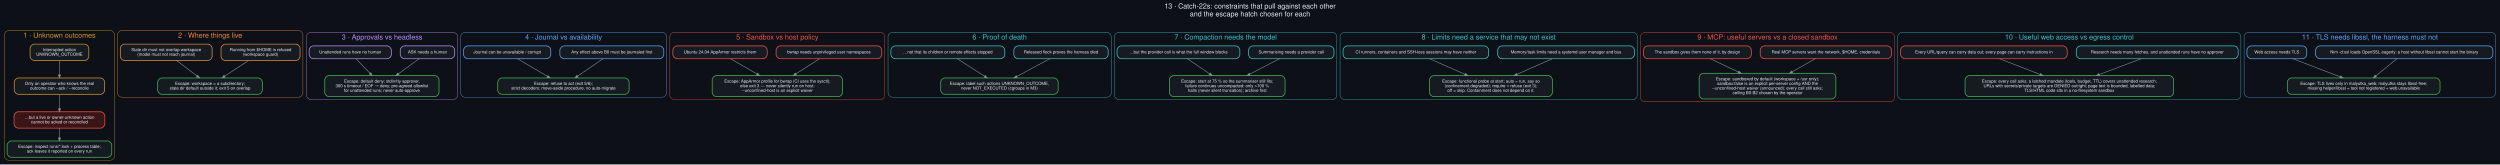
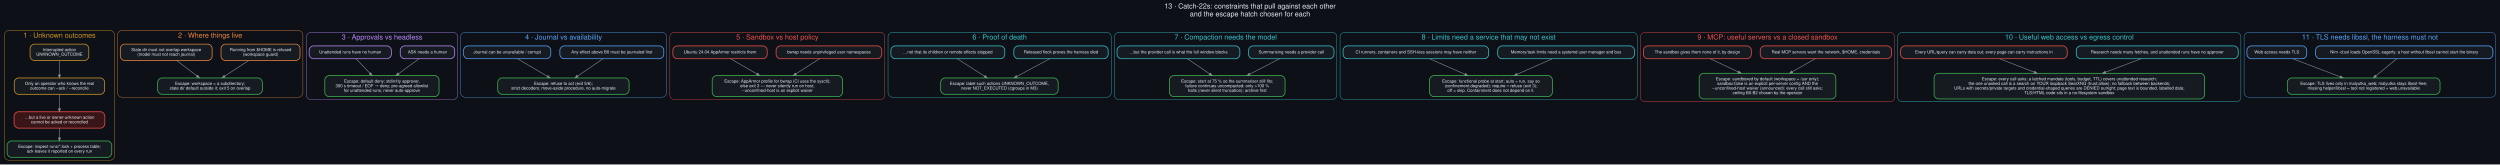
<svg xmlns="http://www.w3.org/2000/svg" width="7024pt" height="462pt" viewBox="0.00 0.00 7024.00 462.00">
  <g id="graph0" class="graph" transform="scale(1 1) rotate(0) translate(4 458)">
    <polygon fill="#0d1117" stroke="transparent" points="-4,4 -4,-458 7020,-458 7020,4 -4,4" />
    <text text-anchor="middle" x="3508" y="-434" font-family="Helvetica,sans-Serif" font-size="20.00" fill="#e6edf3">13 · Catch-22s: constraints that pull against each other</text>
    <text text-anchor="middle" x="3508" y="-412" font-family="Helvetica,sans-Serif" font-size="20.00" fill="#e6edf3">and the escape hatch chosen for each</text>
    <text text-anchor="middle" x="3508" y="-390" font-family="Helvetica,sans-Serif" font-size="20.00" fill="#e6edf3"> </text>
    <g id="clust1" class="cluster">
      <path fill="#0d1117" stroke="#d29922" d="M20,-8C20,-8 306,-8 306,-8 312,-8 318,-14 318,-20 318,-20 318,-360 318,-360 318,-366 312,-372 306,-372 306,-372 20,-372 20,-372 14,-372 8,-366 8,-360 8,-360 8,-20 8,-20 8,-14 14,-8 20,-8" />
      <text text-anchor="middle" x="163" y="-352" font-family="Helvetica,sans-Serif" font-size="20.00" fill="#d29922">1 · Unknown outcomes</text>
    </g>
    <g id="clust2" class="cluster">
      <path fill="#0d1117" stroke="#f0883e" d="M338,-185C338,-185 835,-185 835,-185 841,-185 847,-191 847,-197 847,-197 847,-360 847,-360 847,-366 841,-372 835,-372 835,-372 338,-372 338,-372 332,-372 326,-366 326,-360 326,-360 326,-197 326,-197 326,-191 332,-185 338,-185" />
      <text text-anchor="middle" x="586.5" y="-352" font-family="Helvetica,sans-Serif" font-size="20.00" fill="#f0883e">2 · Where things live</text>
    </g>
    <g id="clust3" class="cluster">
      <path fill="#0d1117" stroke="#bc8cff" d="M869,-178.5C869,-178.5 1270,-178.5 1270,-178.5 1276,-178.5 1282,-184.5 1282,-190.5 1282,-190.5 1282,-355 1282,-355 1282,-361 1276,-367 1270,-367 1270,-367 869,-367 869,-367 863,-367 857,-361 857,-355 857,-355 857,-190.5 857,-190.5 857,-184.5 863,-178.5 869,-178.5" />
      <text text-anchor="middle" x="1069.5" y="-347" font-family="Helvetica,sans-Serif" font-size="20.00" fill="#bc8cff">3 · Approvals vs headless</text>
    </g>
    <g id="clust4" class="cluster">
      <path fill="#0d1117" stroke="#58a6ff" d="M1302,-185C1302,-185 1857,-185 1857,-185 1863,-185 1869,-191 1869,-197 1869,-197 1869,-355 1869,-355 1869,-361 1863,-367 1857,-367 1857,-367 1302,-367 1302,-367 1296,-367 1290,-361 1290,-355 1290,-355 1290,-197 1290,-197 1290,-191 1296,-185 1302,-185" />
      <text text-anchor="middle" x="1579.5" y="-347" font-family="Helvetica,sans-Serif" font-size="20.00" fill="#58a6ff">4 · Journal vs availability</text>
    </g>
    <g id="clust5" class="cluster">
      <path fill="#0d1117" stroke="#f85149" d="M1890,-178.5C1890,-178.5 2470,-178.5 2470,-178.5 2476,-178.5 2482,-184.5 2482,-190.5 2482,-190.5 2482,-355 2482,-355 2482,-361 2476,-367 2470,-367 2470,-367 1890,-367 1890,-367 1884,-367 1878,-361 1878,-355 1878,-355 1878,-190.5 1878,-190.5 1878,-184.5 1884,-178.5 1890,-178.5" />
      <text text-anchor="middle" x="2180" y="-347" font-family="Helvetica,sans-Serif" font-size="20.00" fill="#f85149">5 · Sandbox vs host policy</text>
    </g>
    <g id="clust6" class="cluster">
      <path fill="#0d1117" stroke="#39c5cf" d="M2503,-185C2503,-185 3106,-185 3106,-185 3112,-185 3118,-191 3118,-197 3118,-197 3118,-355 3118,-355 3118,-361 3112,-367 3106,-367 3106,-367 2503,-367 2503,-367 2497,-367 2491,-361 2491,-355 2491,-355 2491,-197 2491,-197 2491,-191 2497,-185 2503,-185" />
      <text text-anchor="middle" x="2804.5" y="-347" font-family="Helvetica,sans-Serif" font-size="20.00" fill="#39c5cf">6 · Proof of death</text>
    </g>
    <g id="clust7" class="cluster">
      <path fill="#0d1117" stroke="#39c5cf" d="M3139,-178.5C3139,-178.5 3740,-178.5 3740,-178.5 3746,-178.5 3752,-184.5 3752,-190.5 3752,-190.5 3752,-355 3752,-355 3752,-361 3746,-367 3740,-367 3740,-367 3139,-367 3139,-367 3133,-367 3127,-361 3127,-355 3127,-355 3127,-190.5 3127,-190.5 3127,-184.5 3133,-178.5 3139,-178.5" />
      <text text-anchor="middle" x="3439.5" y="-347" font-family="Helvetica,sans-Serif" font-size="20.00" fill="#39c5cf">7 · Compaction needs the model</text>
    </g>
    <g id="clust8" class="cluster">
      <path fill="#0d1117" stroke="#39c5cf" d="M3773,-178.5C3773,-178.5 4584,-178.5 4584,-178.5 4590,-178.5 4596,-184.5 4596,-190.5 4596,-190.5 4596,-355 4596,-355 4596,-361 4590,-367 4584,-367 4584,-367 3773,-367 3773,-367 3767,-367 3761,-361 3761,-355 3761,-355 3761,-190.5 3761,-190.5 3761,-184.5 3767,-178.5 3773,-178.5" />
      <text text-anchor="middle" x="4178.5" y="-347" font-family="Helvetica,sans-Serif" font-size="20.00" fill="#39c5cf">8 · Limits need a service that may not exist</text>
    </g>
    <g id="clust9" class="cluster">
      <path fill="#0d1117" stroke="#f85149" d="M4617,-172C4617,-172 5307,-172 5307,-172 5313,-172 5319,-178 5319,-184 5319,-184 5319,-355 5319,-355 5319,-361 5313,-367 5307,-367 5307,-367 4617,-367 4617,-367 4611,-367 4605,-361 4605,-355 4605,-355 4605,-184 4605,-184 4605,-178 4611,-172 4617,-172" />
      <text text-anchor="middle" x="4962" y="-347" font-family="Helvetica,sans-Serif" font-size="20.00" fill="#f85149">9 · MCP: useful servers vs a closed sandbox</text>
    </g>
    <g id="clust10" class="cluster">
-       <path fill="#0d1117" stroke="#39c5cf" d="M5340,-178.5C5340,-178.5 6280,-178.5 6280,-178.5 6286,-178.5 6292,-184.5 6292,-190.5 6292,-190.5 6292,-355 6292,-355 6292,-361 6286,-367 6280,-367 6280,-367 5340,-367 5340,-367 5334,-367 5328,-361 5328,-355 5328,-355 5328,-190.5 5328,-190.5 5328,-184.5 5334,-178.5 5340,-178.5" />
+       <path fill="#0d1117" stroke="#39c5cf" d="M5340,-172C5340,-172 6280,-172 6280,-172 6286,-172 6292,-178 6292,-184 6292,-184 6292,-355 6292,-355 6292,-361 6286,-367 6280,-367 6280,-367 5340,-367 5340,-367 5334,-367 5328,-361 5328,-355 5328,-355 5328,-184 5328,-184 5328,-178 5334,-172 5340,-172" />
      <text text-anchor="middle" x="5810" y="-347" font-family="Helvetica,sans-Serif" font-size="20.00" fill="#39c5cf">10 · Useful web access vs egress control</text>
    </g>
    <g id="clust11" class="cluster">
      <path fill="#0d1117" stroke="#58a6ff" d="M6313,-185C6313,-185 6996,-185 6996,-185 7002,-185 7008,-191 7008,-197 7008,-197 7008,-355 7008,-355 7008,-361 7002,-367 6996,-367 6996,-367 6313,-367 6313,-367 6307,-367 6301,-361 6301,-355 6301,-355 6301,-197 6301,-197 6301,-191 6307,-185 6313,-185" />
      <text text-anchor="middle" x="6654.5" y="-347" font-family="Helvetica,sans-Serif" font-size="20.00" fill="#58a6ff">11 · TLS needs libssl, the harness must not</text>
    </g>
    <g id="node1" class="node">
      <path fill="#161b22" stroke="#d29922" stroke-width="2" d="M233.5,-334C233.5,-334 92.5,-334 92.5,-334 86.5,-334 80.5,-328 80.5,-322 80.5,-322 80.5,-300 80.5,-300 80.5,-294 86.5,-288 92.5,-288 92.5,-288 233.5,-288 233.5,-288 239.5,-288 245.5,-294 245.5,-300 245.5,-300 245.5,-322 245.5,-322 245.5,-328 239.5,-334 233.5,-334" />
      <text text-anchor="middle" x="163" y="-314.4" font-family="Helvetica,sans-Serif" font-size="12.00" fill="#e6edf3">Interrupted action</text>
      <text text-anchor="middle" x="163" y="-301.4" font-family="Helvetica,sans-Serif" font-size="12.00" fill="#e6edf3">UNKNOWN_OUTCOME</text>
    </g>
    <g id="node2" class="node">
      <path fill="#161b22" stroke="#d29922" stroke-width="2" d="M278,-239C278,-239 48,-239 48,-239 42,-239 36,-233 36,-227 36,-227 36,-205 36,-205 36,-199 42,-193 48,-193 48,-193 278,-193 278,-193 284,-193 290,-199 290,-205 290,-205 290,-227 290,-227 290,-233 284,-239 278,-239" />
      <text text-anchor="middle" x="163" y="-219.4" font-family="Helvetica,sans-Serif" font-size="12.00" fill="#e6edf3">Only an operator who knows the real</text>
      <text text-anchor="middle" x="163" y="-206.4" font-family="Helvetica,sans-Serif" font-size="12.00" fill="#e6edf3">outcome can --ack / --reconcile</text>
    </g>
    <g id="edge1" class="edge">
      <path fill="none" stroke="#8b949e" stroke-width="1.5" d="M163,-287.96C163,-276 163,-261.03 163,-247.92" />
      <polygon fill="#8b949e" stroke="#8b949e" stroke-width="1.5" points="165.98,-247.7 163,-239.2 160.03,-247.7 165.98,-247.7" />
    </g>
    <g id="node3" class="node">
      <path fill="#3a1518" stroke="#f85149" stroke-width="2" d="M278.5,-144C278.5,-144 47.5,-144 47.5,-144 41.5,-144 35.5,-138 35.5,-132 35.5,-132 35.5,-110 35.5,-110 35.5,-104 41.5,-98 47.5,-98 47.5,-98 278.5,-98 278.5,-98 284.5,-98 290.5,-104 290.5,-110 290.5,-110 290.5,-132 290.5,-132 290.5,-138 284.5,-144 278.5,-144" />
      <text text-anchor="middle" x="163" y="-124.4" font-family="Helvetica,sans-Serif" font-size="12.00" fill="#e6edf3">…but a live or owner-unknown action</text>
      <text text-anchor="middle" x="163" y="-111.4" font-family="Helvetica,sans-Serif" font-size="12.00" fill="#e6edf3">cannot be acked or reconciled</text>
    </g>
    <g id="edge2" class="edge">
      <path fill="none" stroke="#8b949e" stroke-width="1.5" d="M163,-192.96C163,-181 163,-166.03 163,-152.92" />
      <polygon fill="#8b949e" stroke="#8b949e" stroke-width="1.5" points="165.98,-152.7 163,-144.2 160.03,-152.7 165.98,-152.7" />
    </g>
    <g id="node4" class="node">
      <path fill="#161b22" stroke="#3fb950" stroke-width="2" d="M298,-62C298,-62 28,-62 28,-62 22,-62 16,-56 16,-50 16,-50 16,-28 16,-28 16,-22 22,-16 28,-16 28,-16 298,-16 298,-16 304,-16 310,-22 310,-28 310,-28 310,-50 310,-50 310,-56 304,-62 298,-62" />
      <text text-anchor="middle" x="163" y="-42.4" font-family="Helvetica,sans-Serif" font-size="12.00" fill="#e6edf3">Escape: inspect runs/*.lock + process table;</text>
      <text text-anchor="middle" x="163" y="-29.4" font-family="Helvetica,sans-Serif" font-size="12.00" fill="#e6edf3">ack leaves it reported on every run</text>
    </g>
    <g id="edge3" class="edge">
      <path fill="none" stroke="#8b949e" stroke-width="1.5" d="M163,-97.72C163,-89.39 163,-79.79 163,-70.83" />
      <polygon fill="#8b949e" stroke="#8b949e" stroke-width="1.5" points="165.98,-70.66 163,-62.16 160.03,-70.66 165.98,-70.66" />
    </g>
    <g id="node5" class="node">
      <path fill="#161b22" stroke="#f0883e" stroke-width="2" d="M827,-334C827,-334 629,-334 629,-334 623,-334 617,-328 617,-322 617,-322 617,-300 617,-300 617,-294 623,-288 629,-288 629,-288 827,-288 827,-288 833,-288 839,-294 839,-300 839,-300 839,-322 839,-322 839,-328 833,-334 827,-334" />
      <text text-anchor="middle" x="728" y="-314.4" font-family="Helvetica,sans-Serif" font-size="12.00" fill="#e6edf3">Running from $HOME is refused</text>
      <text text-anchor="middle" x="728" y="-301.4" font-family="Helvetica,sans-Serif" font-size="12.00" fill="#e6edf3">(workspace guard)</text>
    </g>
    <g id="node7" class="node">
      <path fill="#161b22" stroke="#3fb950" stroke-width="2" d="M721,-239C721,-239 451,-239 451,-239 445,-239 439,-233 439,-227 439,-227 439,-205 439,-205 439,-199 445,-193 451,-193 451,-193 721,-193 721,-193 727,-193 733,-199 733,-205 733,-205 733,-227 733,-227 733,-233 727,-239 721,-239" />
      <text text-anchor="middle" x="586" y="-219.4" font-family="Helvetica,sans-Serif" font-size="12.00" fill="#e6edf3">Escape: workspace = a subdirectory;</text>
      <text text-anchor="middle" x="586" y="-206.4" font-family="Helvetica,sans-Serif" font-size="12.00" fill="#e6edf3">state dir default outside it; exit 5 on overlap</text>
    </g>
    <g id="edge4" class="edge">
      <path fill="none" stroke="#8b949e" stroke-width="1.5" d="M694.35,-287.96C674.25,-274.8 648.56,-257.97 627.24,-244.01" />
      <polygon fill="#8b949e" stroke="#8b949e" stroke-width="1.5" points="628.64,-241.37 619.9,-239.2 625.38,-246.35 628.64,-241.37" />
    </g>
    <g id="node6" class="node">
      <path fill="#161b22" stroke="#f0883e" stroke-width="2" d="M580,-334C580,-334 346,-334 346,-334 340,-334 334,-328 334,-322 334,-322 334,-300 334,-300 334,-294 340,-288 346,-288 346,-288 580,-288 580,-288 586,-288 592,-294 592,-300 592,-300 592,-322 592,-322 592,-328 586,-334 580,-334" />
      <text text-anchor="middle" x="463" y="-314.4" font-family="Helvetica,sans-Serif" font-size="12.00" fill="#e6edf3">State dir must not overlap workspace</text>
      <text text-anchor="middle" x="463" y="-301.4" font-family="Helvetica,sans-Serif" font-size="12.00" fill="#e6edf3">(model must not reach journal)</text>
    </g>
    <g id="edge5" class="edge">
      <path fill="none" stroke="#8b949e" stroke-width="1.5" d="M492.15,-287.96C509.33,-274.97 531.23,-258.41 549.55,-244.56" />
      <polygon fill="#8b949e" stroke="#8b949e" stroke-width="1.5" points="551.65,-246.7 556.63,-239.2 548.06,-241.96 551.65,-246.7" />
    </g>
    <g id="node8" class="node">
      <path fill="#161b22" stroke="#bc8cff" stroke-width="2" d="M1261.5,-329C1261.5,-329 1132.5,-329 1132.5,-329 1126.5,-329 1120.5,-323 1120.5,-317 1120.5,-317 1120.5,-305 1120.5,-305 1120.5,-299 1126.5,-293 1132.5,-293 1132.5,-293 1261.5,-293 1261.5,-293 1267.5,-293 1273.5,-299 1273.5,-305 1273.5,-305 1273.5,-317 1273.5,-317 1273.5,-323 1267.5,-329 1261.5,-329" />
      <text text-anchor="middle" x="1197" y="-307.9" font-family="Helvetica,sans-Serif" font-size="12.00" fill="#e6edf3">ASK needs a human</text>
    </g>
    <g id="node10" class="node">
      <path fill="#161b22" stroke="#3fb950" stroke-width="2" d="M1217.5,-245.5C1217.5,-245.5 920.5,-245.5 920.5,-245.5 914.5,-245.5 908.5,-239.5 908.5,-233.5 908.5,-233.5 908.5,-198.5 908.5,-198.5 908.5,-192.5 914.5,-186.5 920.5,-186.5 920.5,-186.5 1217.5,-186.5 1217.5,-186.5 1223.5,-186.5 1229.5,-192.5 1229.5,-198.5 1229.5,-198.5 1229.5,-233.5 1229.5,-233.5 1229.5,-239.5 1223.5,-245.5 1217.5,-245.5" />
      <text text-anchor="middle" x="1069" y="-225.9" font-family="Helvetica,sans-Serif" font-size="12.00" fill="#e6edf3">Escape: default deny; stdin/tty approver,</text>
      <text text-anchor="middle" x="1069" y="-212.9" font-family="Helvetica,sans-Serif" font-size="12.00" fill="#e6edf3">300 s timeout / EOF → deny; pre-agreed allowlist</text>
      <text text-anchor="middle" x="1069" y="-199.9" font-family="Helvetica,sans-Serif" font-size="12.00" fill="#e6edf3">for unattended runs; never auto-approve</text>
    </g>
    <g id="edge6" class="edge">
      <path fill="none" stroke="#8b949e" stroke-width="1.5" d="M1173.52,-292.94C1157.32,-281.17 1135.24,-265.13 1115.55,-250.82" />
      <polygon fill="#8b949e" stroke="#8b949e" stroke-width="1.5" points="1117.04,-248.23 1108.42,-245.64 1113.54,-253.04 1117.04,-248.23" />
    </g>
    <g id="node9" class="node">
      <path fill="#161b22" stroke="#bc8cff" stroke-width="2" d="M1083.5,-329C1083.5,-329 876.5,-329 876.5,-329 870.5,-329 864.5,-323 864.5,-317 864.5,-317 864.5,-305 864.5,-305 864.5,-299 870.5,-293 876.5,-293 876.5,-293 1083.5,-293 1083.5,-293 1089.5,-293 1095.5,-299 1095.5,-305 1095.5,-305 1095.5,-317 1095.5,-317 1095.5,-323 1089.5,-329 1083.5,-329" />
      <text text-anchor="middle" x="980" y="-307.9" font-family="Helvetica,sans-Serif" font-size="12.00" fill="#e6edf3">Unattended runs have no human</text>
    </g>
    <g id="edge7" class="edge">
      <path fill="none" stroke="#8b949e" stroke-width="1.5" d="M996.32,-292.94C1007.29,-281.48 1022.14,-265.97 1035.55,-251.95" />
      <polygon fill="#8b949e" stroke="#8b949e" stroke-width="1.5" points="1037.87,-253.84 1041.59,-245.64 1033.57,-249.72 1037.87,-253.84" />
    </g>
    <g id="node11" class="node">
      <path fill="#161b22" stroke="#58a6ff" stroke-width="2" d="M1849,-329C1849,-329 1581,-329 1581,-329 1575,-329 1569,-323 1569,-317 1569,-317 1569,-305 1569,-305 1569,-299 1575,-293 1581,-293 1581,-293 1849,-293 1849,-293 1855,-293 1861,-299 1861,-305 1861,-305 1861,-317 1861,-317 1861,-323 1855,-329 1849,-329" />
      <text text-anchor="middle" x="1715" y="-307.9" font-family="Helvetica,sans-Serif" font-size="12.00" fill="#e6edf3">Any effect above B0 must be journaled first</text>
    </g>
    <g id="node13" class="node">
      <path fill="#161b22" stroke="#3fb950" stroke-width="2" d="M1751.5,-239C1751.5,-239 1406.5,-239 1406.5,-239 1400.5,-239 1394.5,-233 1394.5,-227 1394.5,-227 1394.5,-205 1394.5,-205 1394.5,-199 1400.5,-193 1406.5,-193 1406.5,-193 1751.5,-193 1751.5,-193 1757.5,-193 1763.5,-199 1763.5,-205 1763.5,-205 1763.5,-227 1763.5,-227 1763.5,-233 1757.5,-239 1751.5,-239" />
      <text text-anchor="middle" x="1579" y="-219.4" font-family="Helvetica,sans-Serif" font-size="12.00" fill="#e6edf3">Escape: refuse to act (exit 5/6);</text>
      <text text-anchor="middle" x="1579" y="-206.4" font-family="Helvetica,sans-Serif" font-size="12.00" fill="#e6edf3">strict decoders; move-aside procedure, no auto-migrate</text>
    </g>
    <g id="edge8" class="edge">
      <path fill="none" stroke="#8b949e" stroke-width="1.5" d="M1690.06,-292.94C1670.13,-279.32 1641.82,-259.96 1618.77,-244.2" />
      <polygon fill="#8b949e" stroke="#8b949e" stroke-width="1.5" points="1620.18,-241.56 1611.49,-239.22 1616.83,-246.47 1620.18,-241.56" />
    </g>
    <g id="node12" class="node">
      <path fill="#161b22" stroke="#58a6ff" stroke-width="2" d="M1531.5,-329C1531.5,-329 1310.5,-329 1310.5,-329 1304.5,-329 1298.5,-323 1298.5,-317 1298.5,-317 1298.5,-305 1298.5,-305 1298.5,-299 1304.5,-293 1310.5,-293 1310.5,-293 1531.5,-293 1531.5,-293 1537.5,-293 1543.5,-299 1543.5,-305 1543.5,-305 1543.5,-317 1543.5,-317 1543.5,-323 1537.5,-329 1531.5,-329" />
      <text text-anchor="middle" x="1421" y="-307.9" font-family="Helvetica,sans-Serif" font-size="12.00" fill="#e6edf3">Journal can be unavailable / corrupt</text>
    </g>
    <g id="edge9" class="edge">
      <path fill="none" stroke="#8b949e" stroke-width="1.5" d="M1449.98,-292.94C1473.51,-279.09 1507.11,-259.32 1534.12,-243.42" />
      <polygon fill="#8b949e" stroke="#8b949e" stroke-width="1.5" points="1535.73,-245.92 1541.55,-239.05 1532.71,-240.79 1535.73,-245.92" />
    </g>
    <g id="node14" class="node">
      <path fill="#161b22" stroke="#f85149" stroke-width="2" d="M2461.5,-329C2461.5,-329 2188.5,-329 2188.5,-329 2182.5,-329 2176.5,-323 2176.5,-317 2176.5,-317 2176.5,-305 2176.5,-305 2176.5,-299 2182.5,-293 2188.5,-293 2188.5,-293 2461.5,-293 2461.5,-293 2467.5,-293 2473.5,-299 2473.5,-305 2473.5,-305 2473.5,-317 2473.5,-317 2473.5,-323 2467.5,-329 2461.5,-329" />
      <text text-anchor="middle" x="2325" y="-307.9" font-family="Helvetica,sans-Serif" font-size="12.00" fill="#e6edf3">bwrap needs unprivileged user namespaces</text>
    </g>
    <g id="node16" class="node">
      <path fill="#161b22" stroke="#3fb950" stroke-width="2" d="M2351,-245.5C2351,-245.5 2009,-245.5 2009,-245.5 2003,-245.5 1997,-239.5 1997,-233.5 1997,-233.5 1997,-198.5 1997,-198.5 1997,-192.5 2003,-186.5 2009,-186.5 2009,-186.5 2351,-186.5 2351,-186.5 2357,-186.5 2363,-192.5 2363,-198.5 2363,-198.5 2363,-233.5 2363,-233.5 2363,-239.5 2357,-245.5 2351,-245.5" />
      <text text-anchor="middle" x="2180" y="-225.9" font-family="Helvetica,sans-Serif" font-size="12.00" fill="#e6edf3">Escape: AppArmor profile for bwrap (CI uses the sysctl);</text>
      <text text-anchor="middle" x="2180" y="-212.9" font-family="Helvetica,sans-Serif" font-size="12.00" fill="#e6edf3">else exit 3 — never silently run on host;</text>
      <text text-anchor="middle" x="2180" y="-199.9" font-family="Helvetica,sans-Serif" font-size="12.00" fill="#e6edf3">--unconfined-host is an explicit waiver</text>
    </g>
    <g id="edge10" class="edge">
      <path fill="none" stroke="#8b949e" stroke-width="1.5" d="M2298.4,-292.94C2279.81,-281.02 2254.38,-264.71 2231.85,-250.26" />
      <polygon fill="#8b949e" stroke="#8b949e" stroke-width="1.5" points="2233.41,-247.72 2224.65,-245.64 2230.2,-252.73 2233.41,-247.72" />
    </g>
    <g id="node15" class="node">
      <path fill="#161b22" stroke="#f85149" stroke-width="2" d="M2139.5,-329C2139.5,-329 1898.5,-329 1898.5,-329 1892.5,-329 1886.5,-323 1886.5,-317 1886.5,-317 1886.5,-305 1886.5,-305 1886.5,-299 1892.5,-293 1898.5,-293 1898.5,-293 2139.5,-293 2139.5,-293 2145.5,-293 2151.5,-299 2151.5,-305 2151.5,-305 2151.5,-317 2151.5,-317 2151.5,-323 2145.5,-329 2139.5,-329" />
      <text text-anchor="middle" x="2019" y="-307.9" font-family="Helvetica,sans-Serif" font-size="12.00" fill="#e6edf3">Ubuntu 24.04 AppArmor restricts them</text>
    </g>
    <g id="edge11" class="edge">
      <path fill="none" stroke="#8b949e" stroke-width="1.5" d="M2048.53,-292.94C2069.26,-280.97 2097.66,-264.57 2122.75,-250.07" />
      <polygon fill="#8b949e" stroke="#8b949e" stroke-width="1.5" points="2124.55,-252.47 2130.42,-245.64 2121.57,-247.31 2124.55,-252.47" />
    </g>
    <g id="node17" class="node">
      <path fill="#161b22" stroke="#39c5cf" stroke-width="2" d="M3097.5,-329C3097.5,-329 2856.5,-329 2856.5,-329 2850.5,-329 2844.5,-323 2844.5,-317 2844.5,-317 2844.5,-305 2844.5,-305 2844.5,-299 2850.5,-293 2856.5,-293 2856.5,-293 3097.5,-293 3097.5,-293 3103.5,-293 3109.5,-299 3109.5,-305 3109.5,-305 3109.5,-317 3109.5,-317 3109.5,-323 3103.5,-329 3097.5,-329" />
      <text text-anchor="middle" x="2977" y="-307.9" font-family="Helvetica,sans-Serif" font-size="12.00" fill="#e6edf3">Released flock proves the harness died</text>
    </g>
    <g id="node19" class="node">
      <path fill="#161b22" stroke="#3fb950" stroke-width="2" d="M2957,-239C2957,-239 2651,-239 2651,-239 2645,-239 2639,-233 2639,-227 2639,-227 2639,-205 2639,-205 2639,-199 2645,-193 2651,-193 2651,-193 2957,-193 2957,-193 2963,-193 2969,-199 2969,-205 2969,-205 2969,-227 2969,-227 2969,-233 2963,-239 2957,-239" />
      <text text-anchor="middle" x="2804" y="-219.4" font-family="Helvetica,sans-Serif" font-size="12.00" fill="#e6edf3">Escape: label such actions UNKNOWN_OUTCOME,</text>
      <text text-anchor="middle" x="2804" y="-206.4" font-family="Helvetica,sans-Serif" font-size="12.00" fill="#e6edf3">never NOT_EXECUTED (cgroups in M3)</text>
    </g>
    <g id="edge12" class="edge">
      <path fill="none" stroke="#8b949e" stroke-width="1.5" d="M2945.27,-292.94C2919.39,-279.03 2882.4,-259.15 2852.76,-243.21" />
      <polygon fill="#8b949e" stroke="#8b949e" stroke-width="1.5" points="2853.9,-240.45 2845.01,-239.05 2851.09,-245.69 2853.9,-240.45" />
    </g>
    <g id="node18" class="node">
      <path fill="#161b22" stroke="#39c5cf" stroke-width="2" d="M2807,-329C2807,-329 2511,-329 2511,-329 2505,-329 2499,-323 2499,-317 2499,-317 2499,-305 2499,-305 2499,-299 2505,-293 2511,-293 2511,-293 2807,-293 2807,-293 2813,-293 2819,-299 2819,-305 2819,-305 2819,-317 2819,-317 2819,-323 2813,-329 2807,-329" />
      <text text-anchor="middle" x="2659" y="-307.9" font-family="Helvetica,sans-Serif" font-size="12.00" fill="#e6edf3">…not that its children or remote effects stopped</text>
    </g>
    <g id="edge13" class="edge">
      <path fill="none" stroke="#8b949e" stroke-width="1.5" d="M2685.6,-292.94C2707.01,-279.21 2737.5,-259.65 2762.17,-243.83" />
      <polygon fill="#8b949e" stroke="#8b949e" stroke-width="1.5" points="2764.08,-246.14 2769.63,-239.05 2760.87,-241.13 2764.08,-246.14" />
    </g>
    <g id="node20" class="node">
      <path fill="#161b22" stroke="#39c5cf" stroke-width="2" d="M3732,-329C3732,-329 3516,-329 3516,-329 3510,-329 3504,-323 3504,-317 3504,-317 3504,-305 3504,-305 3504,-299 3510,-293 3516,-293 3516,-293 3732,-293 3732,-293 3738,-293 3744,-299 3744,-305 3744,-305 3744,-317 3744,-317 3744,-323 3738,-329 3732,-329" />
      <text text-anchor="middle" x="3624" y="-307.9" font-family="Helvetica,sans-Serif" font-size="12.00" fill="#e6edf3">Summarising needs a provider call</text>
    </g>
    <g id="node22" class="node">
      <path fill="#161b22" stroke="#3fb950" stroke-width="2" d="M3594.5,-245.5C3594.5,-245.5 3293.5,-245.5 3293.5,-245.5 3287.5,-245.5 3281.5,-239.5 3281.5,-233.5 3281.5,-233.5 3281.5,-198.5 3281.5,-198.5 3281.5,-192.5 3287.5,-186.5 3293.5,-186.5 3293.5,-186.5 3594.5,-186.5 3594.5,-186.5 3600.5,-186.5 3606.5,-192.5 3606.5,-198.5 3606.5,-198.5 3606.5,-233.5 3606.5,-233.5 3606.5,-239.5 3600.5,-245.5 3594.5,-245.5" />
      <text text-anchor="middle" x="3444" y="-225.9" font-family="Helvetica,sans-Serif" font-size="12.00" fill="#e6edf3">Escape: start at 75 % so the summariser still fits;</text>
      <text text-anchor="middle" x="3444" y="-212.9" font-family="Helvetica,sans-Serif" font-size="12.00" fill="#e6edf3">failure continues uncompacted; only &gt;100 %</text>
      <text text-anchor="middle" x="3444" y="-199.9" font-family="Helvetica,sans-Serif" font-size="12.00" fill="#e6edf3">halts (never silent truncation); archive first</text>
    </g>
    <g id="edge14" class="edge">
      <path fill="none" stroke="#8b949e" stroke-width="1.5" d="M3590.99,-292.94C3567.61,-280.86 3535.51,-264.28 3507.28,-249.69" />
      <polygon fill="#8b949e" stroke="#8b949e" stroke-width="1.5" points="3508.35,-246.9 3499.43,-245.64 3505.61,-252.18 3508.35,-246.9" />
    </g>
    <g id="node21" class="node">
      <path fill="#161b22" stroke="#39c5cf" stroke-width="2" d="M3467.5,-329C3467.5,-329 3146.5,-329 3146.5,-329 3140.5,-329 3134.5,-323 3134.5,-317 3134.5,-317 3134.5,-305 3134.5,-305 3134.5,-299 3140.5,-293 3146.5,-293 3146.5,-293 3467.5,-293 3467.5,-293 3473.5,-293 3479.5,-299 3479.5,-305 3479.5,-305 3479.5,-317 3479.5,-317 3479.5,-323 3473.5,-329 3467.5,-329" />
      <text text-anchor="middle" x="3307" y="-307.9" font-family="Helvetica,sans-Serif" font-size="12.00" fill="#e6edf3">…but the provider call is what the full window blocks</text>
    </g>
    <g id="edge15" class="edge">
      <path fill="none" stroke="#8b949e" stroke-width="1.5" d="M3332.13,-292.94C3349.62,-281.07 3373.51,-264.85 3394.73,-250.44" />
      <polygon fill="#8b949e" stroke="#8b949e" stroke-width="1.5" points="3396.45,-252.87 3401.81,-245.64 3393.11,-247.95 3396.45,-252.87" />
    </g>
    <g id="node23" class="node">
      <path fill="#161b22" stroke="#39c5cf" stroke-width="2" d="M4576,-329C4576,-329 4216,-329 4216,-329 4210,-329 4204,-323 4204,-317 4204,-317 4204,-305 4204,-305 4204,-299 4210,-293 4216,-293 4216,-293 4576,-293 4576,-293 4582,-293 4588,-299 4588,-305 4588,-305 4588,-317 4588,-317 4588,-323 4582,-329 4576,-329" />
      <text text-anchor="middle" x="4396" y="-307.9" font-family="Helvetica,sans-Serif" font-size="12.00" fill="#e6edf3">Memory/task limits need a systemd user manager and bus</text>
    </g>
    <g id="node25" class="node">
      <path fill="#161b22" stroke="#3fb950" stroke-width="2" d="M4345.5,-245.5C4345.5,-245.5 4024.5,-245.5 4024.5,-245.5 4018.5,-245.5 4012.5,-239.5 4012.5,-233.5 4012.5,-233.5 4012.5,-198.5 4012.5,-198.5 4012.5,-192.5 4018.5,-186.5 4024.5,-186.5 4024.5,-186.5 4345.5,-186.5 4345.5,-186.5 4351.5,-186.5 4357.5,-192.5 4357.5,-198.5 4357.5,-198.5 4357.5,-233.5 4357.5,-233.5 4357.5,-239.5 4351.5,-245.5 4345.5,-245.5" />
      <text text-anchor="middle" x="4185" y="-225.9" font-family="Helvetica,sans-Serif" font-size="12.00" fill="#e6edf3">Escape: functional probe at start; auto = run, say so</text>
      <text text-anchor="middle" x="4185" y="-212.9" font-family="Helvetica,sans-Serif" font-size="12.00" fill="#e6edf3">(confinement.degraded); require = refuse (exit 3);</text>
      <text text-anchor="middle" x="4185" y="-199.9" font-family="Helvetica,sans-Serif" font-size="12.00" fill="#e6edf3">off = skip. Containment does not depend on it.</text>
    </g>
    <g id="edge16" class="edge">
      <path fill="none" stroke="#8b949e" stroke-width="1.5" d="M4357.3,-292.94C4329.54,-280.71 4291.31,-263.86 4257.91,-249.13" />
      <polygon fill="#8b949e" stroke="#8b949e" stroke-width="1.5" points="4258.95,-246.34 4249.97,-245.64 4256.55,-251.79 4258.95,-246.34" />
    </g>
    <g id="node24" class="node">
      <path fill="#161b22" stroke="#39c5cf" stroke-width="2" d="M4166.5,-329C4166.5,-329 3781.5,-329 3781.5,-329 3775.5,-329 3769.5,-323 3769.5,-317 3769.5,-317 3769.5,-305 3769.5,-305 3769.5,-299 3775.5,-293 3781.5,-293 3781.5,-293 4166.5,-293 4166.5,-293 4172.5,-293 4178.5,-299 4178.5,-305 4178.5,-305 4178.5,-317 4178.5,-317 4178.5,-323 4172.5,-329 4166.5,-329" />
      <text text-anchor="middle" x="3974" y="-307.9" font-family="Helvetica,sans-Serif" font-size="12.00" fill="#e6edf3">CI runners, containers and SSH-less sessions may have neither</text>
    </g>
    <g id="edge17" class="edge">
      <path fill="none" stroke="#8b949e" stroke-width="1.5" d="M4012.7,-292.94C4040.46,-280.71 4078.69,-263.86 4112.09,-249.13" />
      <polygon fill="#8b949e" stroke="#8b949e" stroke-width="1.5" points="4113.45,-251.79 4120.03,-245.64 4111.05,-246.34 4113.45,-251.79" />
    </g>
    <g id="node26" class="node">
      <path fill="#161b22" stroke="#f85149" stroke-width="2" d="M5298.5,-329C5298.5,-329 4953.5,-329 4953.5,-329 4947.5,-329 4941.5,-323 4941.5,-317 4941.5,-317 4941.5,-305 4941.5,-305 4941.5,-299 4947.5,-293 4953.5,-293 4953.5,-293 5298.5,-293 5298.5,-293 5304.5,-293 5310.5,-299 5310.5,-305 5310.5,-305 5310.5,-317 5310.5,-317 5310.5,-323 5304.5,-329 5298.5,-329" />
      <text text-anchor="middle" x="5126" y="-307.9" font-family="Helvetica,sans-Serif" font-size="12.00" fill="#e6edf3">Real MCP servers want the network, $HOME, credentials</text>
    </g>
    <g id="node28" class="node">
      <path fill="#161b22" stroke="#3fb950" stroke-width="2" d="M5142,-252C5142,-252 4782,-252 4782,-252 4776,-252 4770,-246 4770,-240 4770,-240 4770,-192 4770,-192 4770,-186 4776,-180 4782,-180 4782,-180 5142,-180 5142,-180 5148,-180 5154,-186 5154,-192 5154,-192 5154,-240 5154,-240 5154,-246 5148,-252 5142,-252" />
      <text text-anchor="middle" x="4962" y="-232.4" font-family="Helvetica,sans-Serif" font-size="12.00" fill="#e6edf3">Escape: sandboxed by default (workspace + /usr only);</text>
      <text text-anchor="middle" x="4962" y="-219.4" font-family="Helvetica,sans-Serif" font-size="12.00" fill="#e6edf3">sandbox:false is an explicit per-server config AND the</text>
      <text text-anchor="middle" x="4962" y="-206.4" font-family="Helvetica,sans-Serif" font-size="12.00" fill="#e6edf3">--unconfined-host waiver (announced); every call still asks;</text>
      <text text-anchor="middle" x="4962" y="-193.4" font-family="Helvetica,sans-Serif" font-size="12.00" fill="#e6edf3">ceiling B0-B2 chosen by the operator</text>
    </g>
    <g id="edge18" class="edge">
      <path fill="none" stroke="#8b949e" stroke-width="1.5" d="M5095.92,-292.94C5077.81,-282.67 5053.96,-269.15 5031.41,-256.36" />
      <polygon fill="#8b949e" stroke="#8b949e" stroke-width="1.5" points="5032.68,-253.66 5023.82,-252.06 5029.75,-258.84 5032.68,-253.66" />
    </g>
    <g id="node27" class="node">
      <path fill="#161b22" stroke="#f85149" stroke-width="2" d="M4904.5,-329C4904.5,-329 4625.5,-329 4625.5,-329 4619.5,-329 4613.5,-323 4613.5,-317 4613.5,-317 4613.5,-305 4613.5,-305 4613.5,-299 4619.5,-293 4625.5,-293 4625.5,-293 4904.5,-293 4904.5,-293 4910.5,-293 4916.5,-299 4916.5,-305 4916.5,-305 4916.5,-317 4916.5,-317 4916.5,-323 4910.5,-329 4904.5,-329" />
      <text text-anchor="middle" x="4765" y="-307.9" font-family="Helvetica,sans-Serif" font-size="12.00" fill="#e6edf3">The sandbox gives them none of it, by design</text>
    </g>
    <g id="edge19" class="edge">
      <path fill="none" stroke="#8b949e" stroke-width="1.5" d="M4801.13,-292.94C4823.27,-282.49 4852.54,-268.67 4880.04,-255.69" />
      <polygon fill="#8b949e" stroke="#8b949e" stroke-width="1.5" points="4881.33,-258.37 4887.74,-252.06 4878.79,-252.99 4881.33,-258.37" />
    </g>
    <g id="node29" class="node">
      <path fill="#161b22" stroke="#39c5cf" stroke-width="2" d="M6272.5,-329C6272.5,-329 5841.5,-329 5841.5,-329 5835.5,-329 5829.5,-323 5829.5,-317 5829.5,-317 5829.5,-305 5829.5,-305 5829.5,-299 5835.5,-293 5841.5,-293 5841.5,-293 6272.5,-293 6272.5,-293 6278.5,-293 6284.5,-299 6284.5,-305 6284.5,-305 6284.5,-317 6284.5,-317 6284.5,-323 6278.5,-329 6272.5,-329" />
      <text text-anchor="middle" x="6057" y="-307.9" font-family="Helvetica,sans-Serif" font-size="12.00" fill="#e6edf3">Research needs many fetches, and unattended runs have no approver</text>
    </g>
    <g id="node31" class="node">
-       <path fill="#161b22" stroke="#3fb950" stroke-width="2" d="M6091,-245.5C6091,-245.5 5529,-245.5 5529,-245.5 5523,-245.5 5517,-239.5 5517,-233.5 5517,-233.5 5517,-198.5 5517,-198.5 5517,-192.5 5523,-186.5 5529,-186.5 5529,-186.5 6091,-186.5 6091,-186.5 6097,-186.5 6103,-192.5 6103,-198.5 6103,-198.5 6103,-233.5 6103,-233.5 6103,-239.5 6097,-245.5 6091,-245.5" />
-       <text text-anchor="middle" x="5810" y="-225.9" font-family="Helvetica,sans-Serif" font-size="12.00" fill="#e6edf3">Escape: every call asks; a latched mandate (tools, budget, TTL) covers unattended research;</text>
-       <text text-anchor="middle" x="5810" y="-212.9" font-family="Helvetica,sans-Serif" font-size="12.00" fill="#e6edf3">URLs with secrets/private targets are DENIED outright; page text is bounded, labelled data;</text>
-       <text text-anchor="middle" x="5810" y="-199.9" font-family="Helvetica,sans-Serif" font-size="12.00" fill="#e6edf3">TLS/HTML code sits in a no-filesystem sandbox</text>
+       <path fill="#161b22" stroke="#3fb950" stroke-width="2" d="M6178,-252C6178,-252 5442,-252 5442,-252 5436,-252 5430,-246 5430,-240 5430,-240 5430,-192 5430,-192 5430,-186 5436,-180 5442,-180 5442,-180 6178,-180 6178,-180 6184,-180 6190,-186 6190,-192 6190,-192 6190,-240 6190,-240 6190,-246 6184,-252 6178,-252" />
+       <text text-anchor="middle" x="5810" y="-232.4" font-family="Helvetica,sans-Serif" font-size="12.00" fill="#e6edf3">Escape: every call asks; a latched mandate (tools, budget, TTL) covers unattended research;</text>
+       <text text-anchor="middle" x="5810" y="-219.4" font-family="Helvetica,sans-Serif" font-size="12.00" fill="#e6edf3">the one unasked call is a search on YOUR loopback SearXNG (trust:allow); no fallback between backends;</text>
+       <text text-anchor="middle" x="5810" y="-206.4" font-family="Helvetica,sans-Serif" font-size="12.00" fill="#e6edf3">URLs with secrets/private targets and credential-shaped queries are DENIED outright; page text is bounded, labelled data;</text>
+       <text text-anchor="middle" x="5810" y="-193.4" font-family="Helvetica,sans-Serif" font-size="12.00" fill="#e6edf3">TLS/HTML code sits in a no-filesystem sandbox</text>
    </g>
    <g id="edge20" class="edge">
-       <path fill="none" stroke="#8b949e" stroke-width="1.5" d="M6011.7,-292.94C5978.93,-280.61 5933.69,-263.57 5894.36,-248.76" />
-       <polygon fill="#8b949e" stroke="#8b949e" stroke-width="1.5" points="5895.06,-245.85 5886.06,-245.64 5892.97,-251.42 5895.06,-245.85" />
+       <path fill="none" stroke="#8b949e" stroke-width="1.5" d="M6011.7,-292.94C5983.59,-282.36 5946.3,-268.32 5911.44,-255.19" />
+       <polygon fill="#8b949e" stroke="#8b949e" stroke-width="1.5" points="5912.11,-252.27 5903.11,-252.06 5910.01,-257.84 5912.11,-252.27" />
    </g>
    <g id="node30" class="node">
      <path fill="#161b22" stroke="#f85149" stroke-width="2" d="M5792,-329C5792,-329 5348,-329 5348,-329 5342,-329 5336,-323 5336,-317 5336,-317 5336,-305 5336,-305 5336,-299 5342,-293 5348,-293 5348,-293 5792,-293 5792,-293 5798,-293 5804,-299 5804,-305 5804,-305 5804,-317 5804,-317 5804,-323 5798,-329 5792,-329" />
      <text text-anchor="middle" x="5570" y="-307.9" font-family="Helvetica,sans-Serif" font-size="12.00" fill="#e6edf3">Every URL/query can carry data out; every page can carry instructions in</text>
    </g>
    <g id="edge21" class="edge">
-       <path fill="none" stroke="#8b949e" stroke-width="1.5" d="M5614.02,-292.94C5645.86,-280.61 5689.82,-263.57 5728.03,-248.76" />
-       <polygon fill="#8b949e" stroke="#8b949e" stroke-width="1.5" points="5729.24,-251.48 5736.1,-245.64 5727.09,-245.94 5729.24,-251.48" />
+       <path fill="none" stroke="#8b949e" stroke-width="1.5" d="M5614.02,-292.94C5641.33,-282.36 5677.56,-268.32 5711.44,-255.19" />
+       <polygon fill="#8b949e" stroke="#8b949e" stroke-width="1.5" points="5712.68,-257.9 5719.53,-252.06 5710.53,-252.35 5712.68,-257.9" />
    </g>
    <g id="node32" class="node">
      <path fill="#161b22" stroke="#58a6ff" stroke-width="2" d="M6988,-329C6988,-329 6514,-329 6514,-329 6508,-329 6502,-323 6502,-317 6502,-317 6502,-305 6502,-305 6502,-299 6508,-293 6514,-293 6514,-293 6988,-293 6988,-293 6994,-293 7000,-299 7000,-305 7000,-305 7000,-317 7000,-317 7000,-323 6994,-329 6988,-329" />
      <text text-anchor="middle" x="6751" y="-307.9" font-family="Helvetica,sans-Serif" font-size="12.00" fill="#e6edf3">Nim -d:ssl loads OpenSSL eagerly: a host without libssl cannot start the binary</text>
    </g>
    <g id="node34" class="node">
      <path fill="#161b22" stroke="#3fb950" stroke-width="2" d="M6839.5,-239C6839.5,-239 6434.5,-239 6434.5,-239 6428.5,-239 6422.5,-233 6422.5,-227 6422.5,-227 6422.5,-205 6422.5,-205 6422.5,-199 6428.5,-193 6434.5,-193 6434.5,-193 6839.5,-193 6839.5,-193 6845.5,-193 6851.5,-199 6851.5,-205 6851.5,-205 6851.5,-227 6851.5,-227 6851.5,-233 6845.5,-239 6839.5,-239" />
      <text text-anchor="middle" x="6637" y="-219.4" font-family="Helvetica,sans-Serif" font-size="12.00" fill="#e6edf3">Escape: TLS lives only in malyutka_web; malyutka stays libssl-free;</text>
      <text text-anchor="middle" x="6637" y="-206.4" font-family="Helvetica,sans-Serif" font-size="12.00" fill="#e6edf3">missing helper/libssl = tool not registered + web.unavailable</text>
    </g>
    <g id="edge22" class="edge">
      <path fill="none" stroke="#8b949e" stroke-width="1.5" d="M6730.09,-292.94C6713.53,-279.43 6690.07,-260.29 6670.84,-244.61" />
      <polygon fill="#8b949e" stroke="#8b949e" stroke-width="1.5" points="6672.7,-242.28 6664.23,-239.22 6668.94,-246.9 6672.7,-242.28" />
    </g>
    <g id="node33" class="node">
      <path fill="#161b22" stroke="#58a6ff" stroke-width="2" d="M6465,-329C6465,-329 6321,-329 6321,-329 6315,-329 6309,-323 6309,-317 6309,-317 6309,-305 6309,-305 6309,-299 6315,-293 6321,-293 6321,-293 6465,-293 6465,-293 6471,-293 6477,-299 6477,-305 6477,-305 6477,-317 6477,-317 6477,-323 6471,-329 6465,-329" />
      <text text-anchor="middle" x="6393" y="-307.9" font-family="Helvetica,sans-Serif" font-size="12.00" fill="#e6edf3">Web access needs TLS</text>
    </g>
    <g id="edge23" class="edge">
      <path fill="none" stroke="#8b949e" stroke-width="1.5" d="M6437.75,-292.94C6475.11,-278.71 6528.87,-258.21 6571.14,-242.1" />
      <polygon fill="#8b949e" stroke="#8b949e" stroke-width="1.5" points="6572.28,-244.85 6579.16,-239.05 6570.16,-239.29 6572.28,-244.85" />
    </g>
  </g>
</svg>
